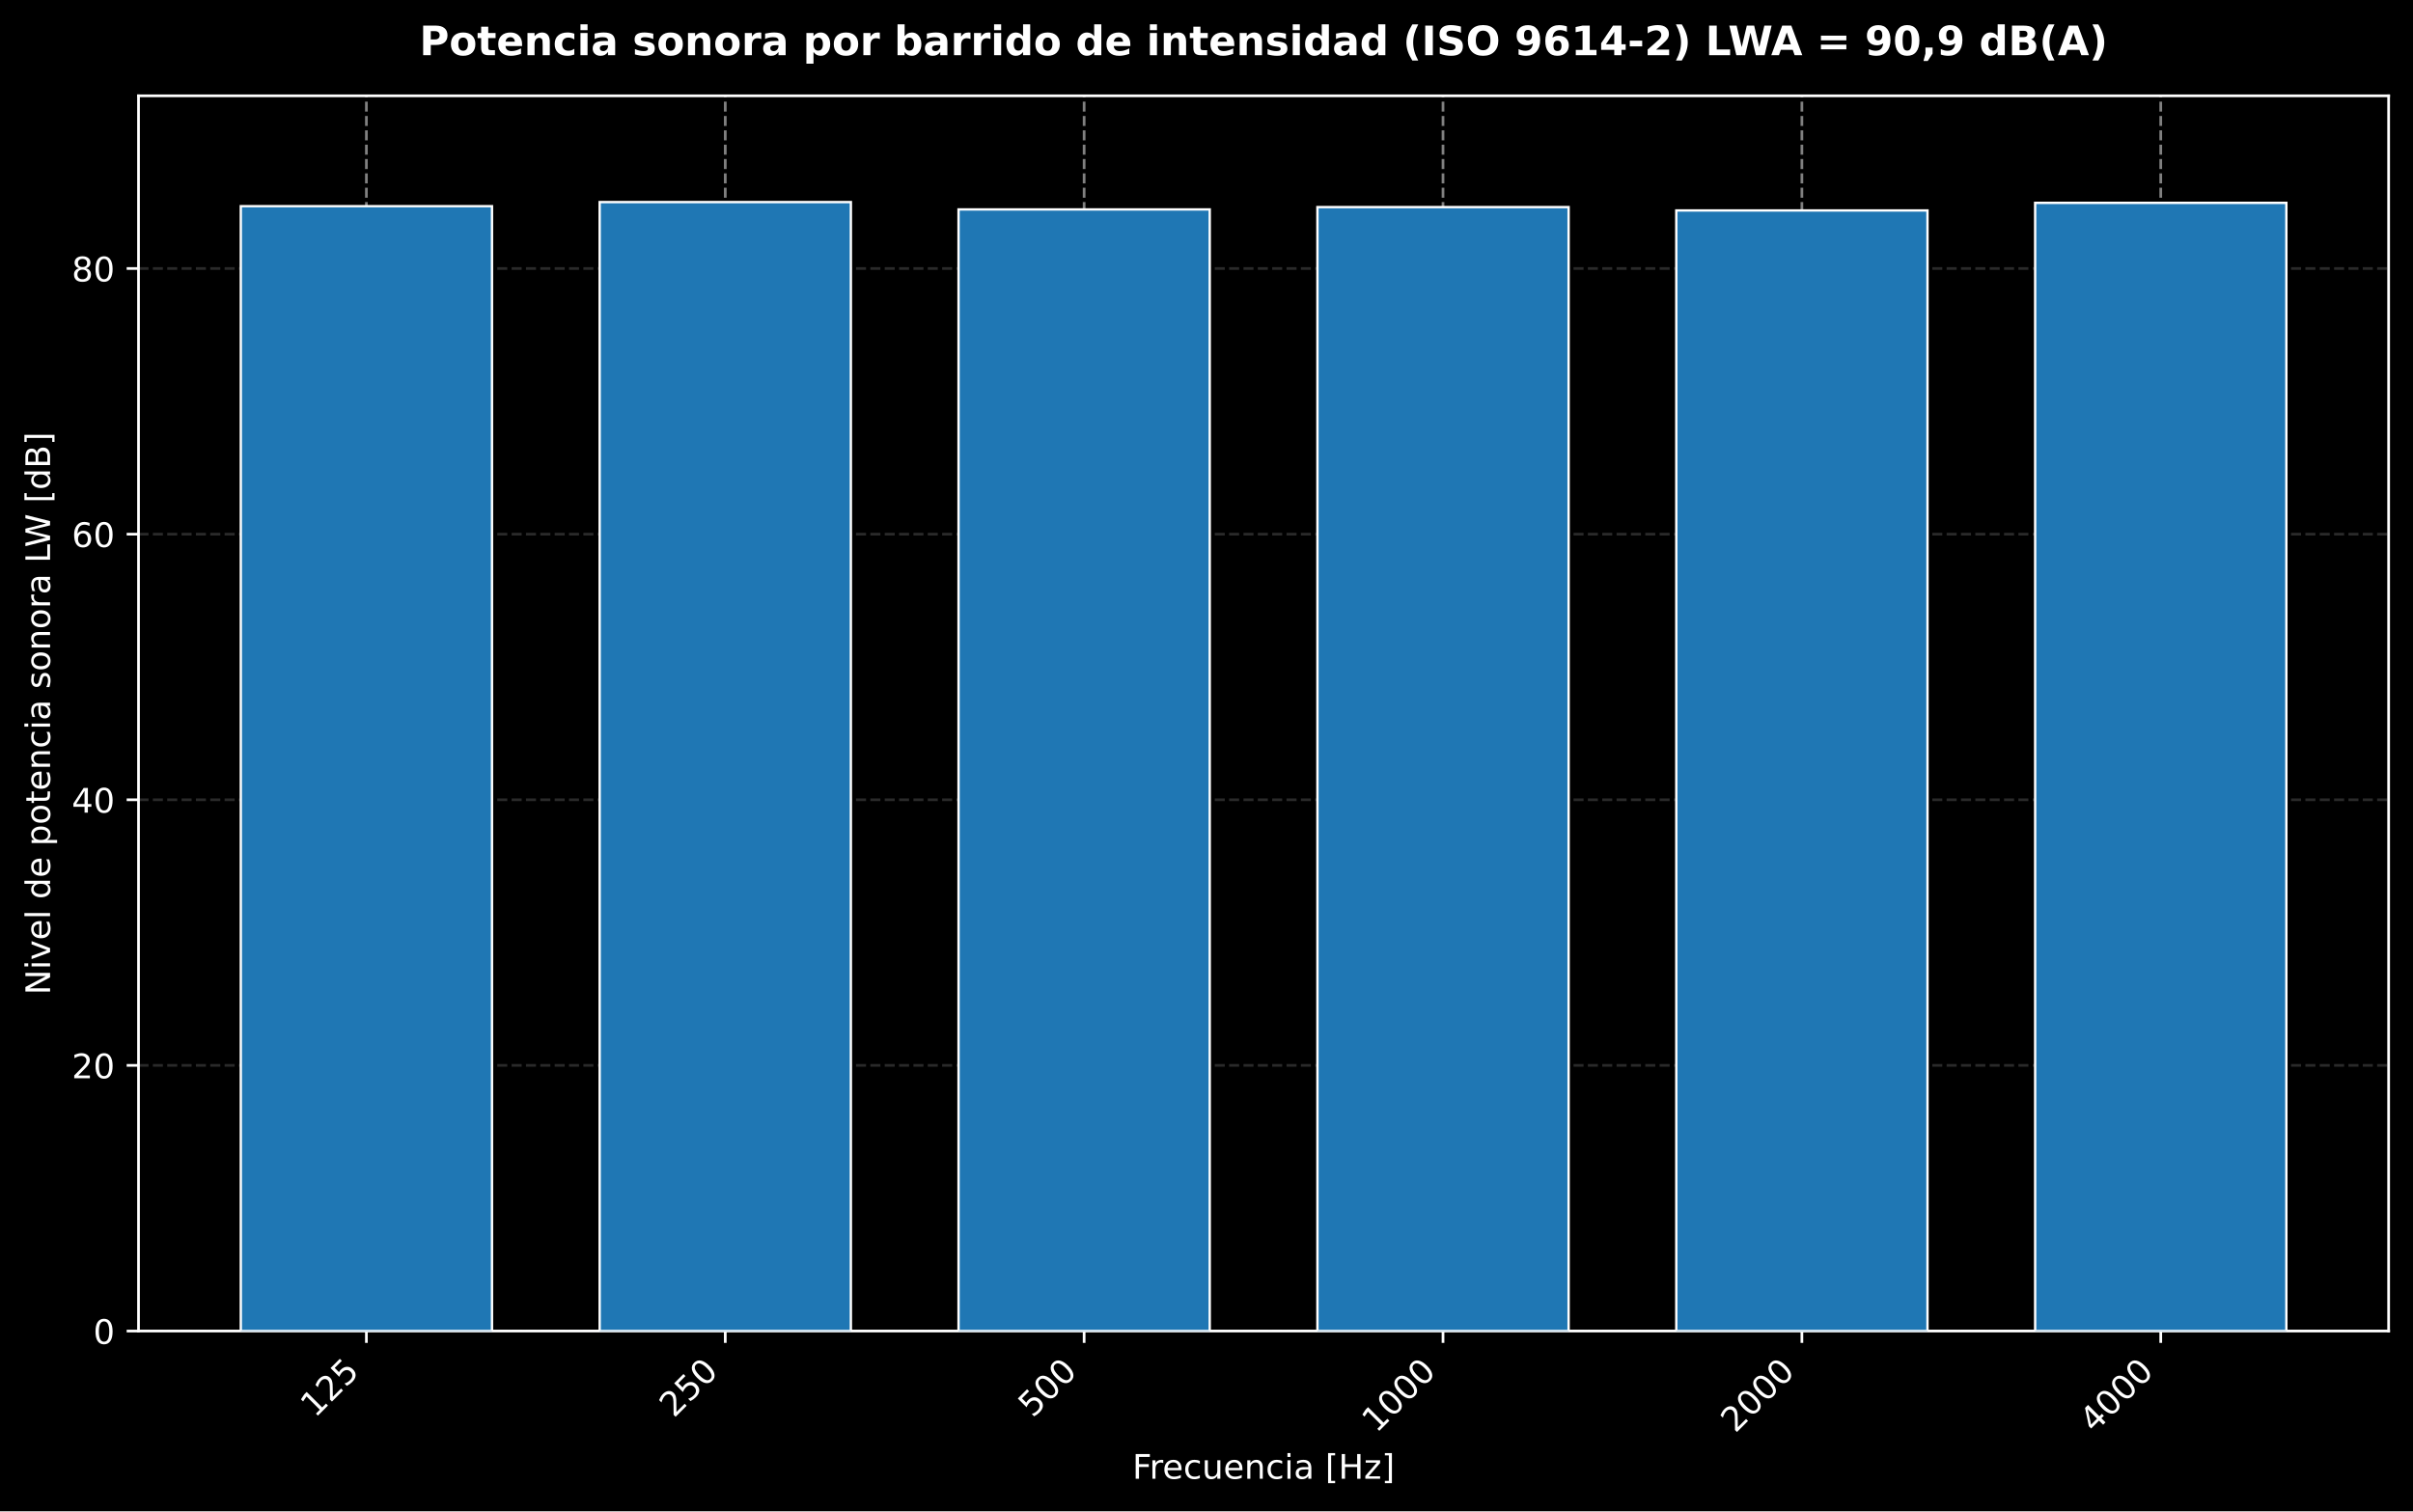
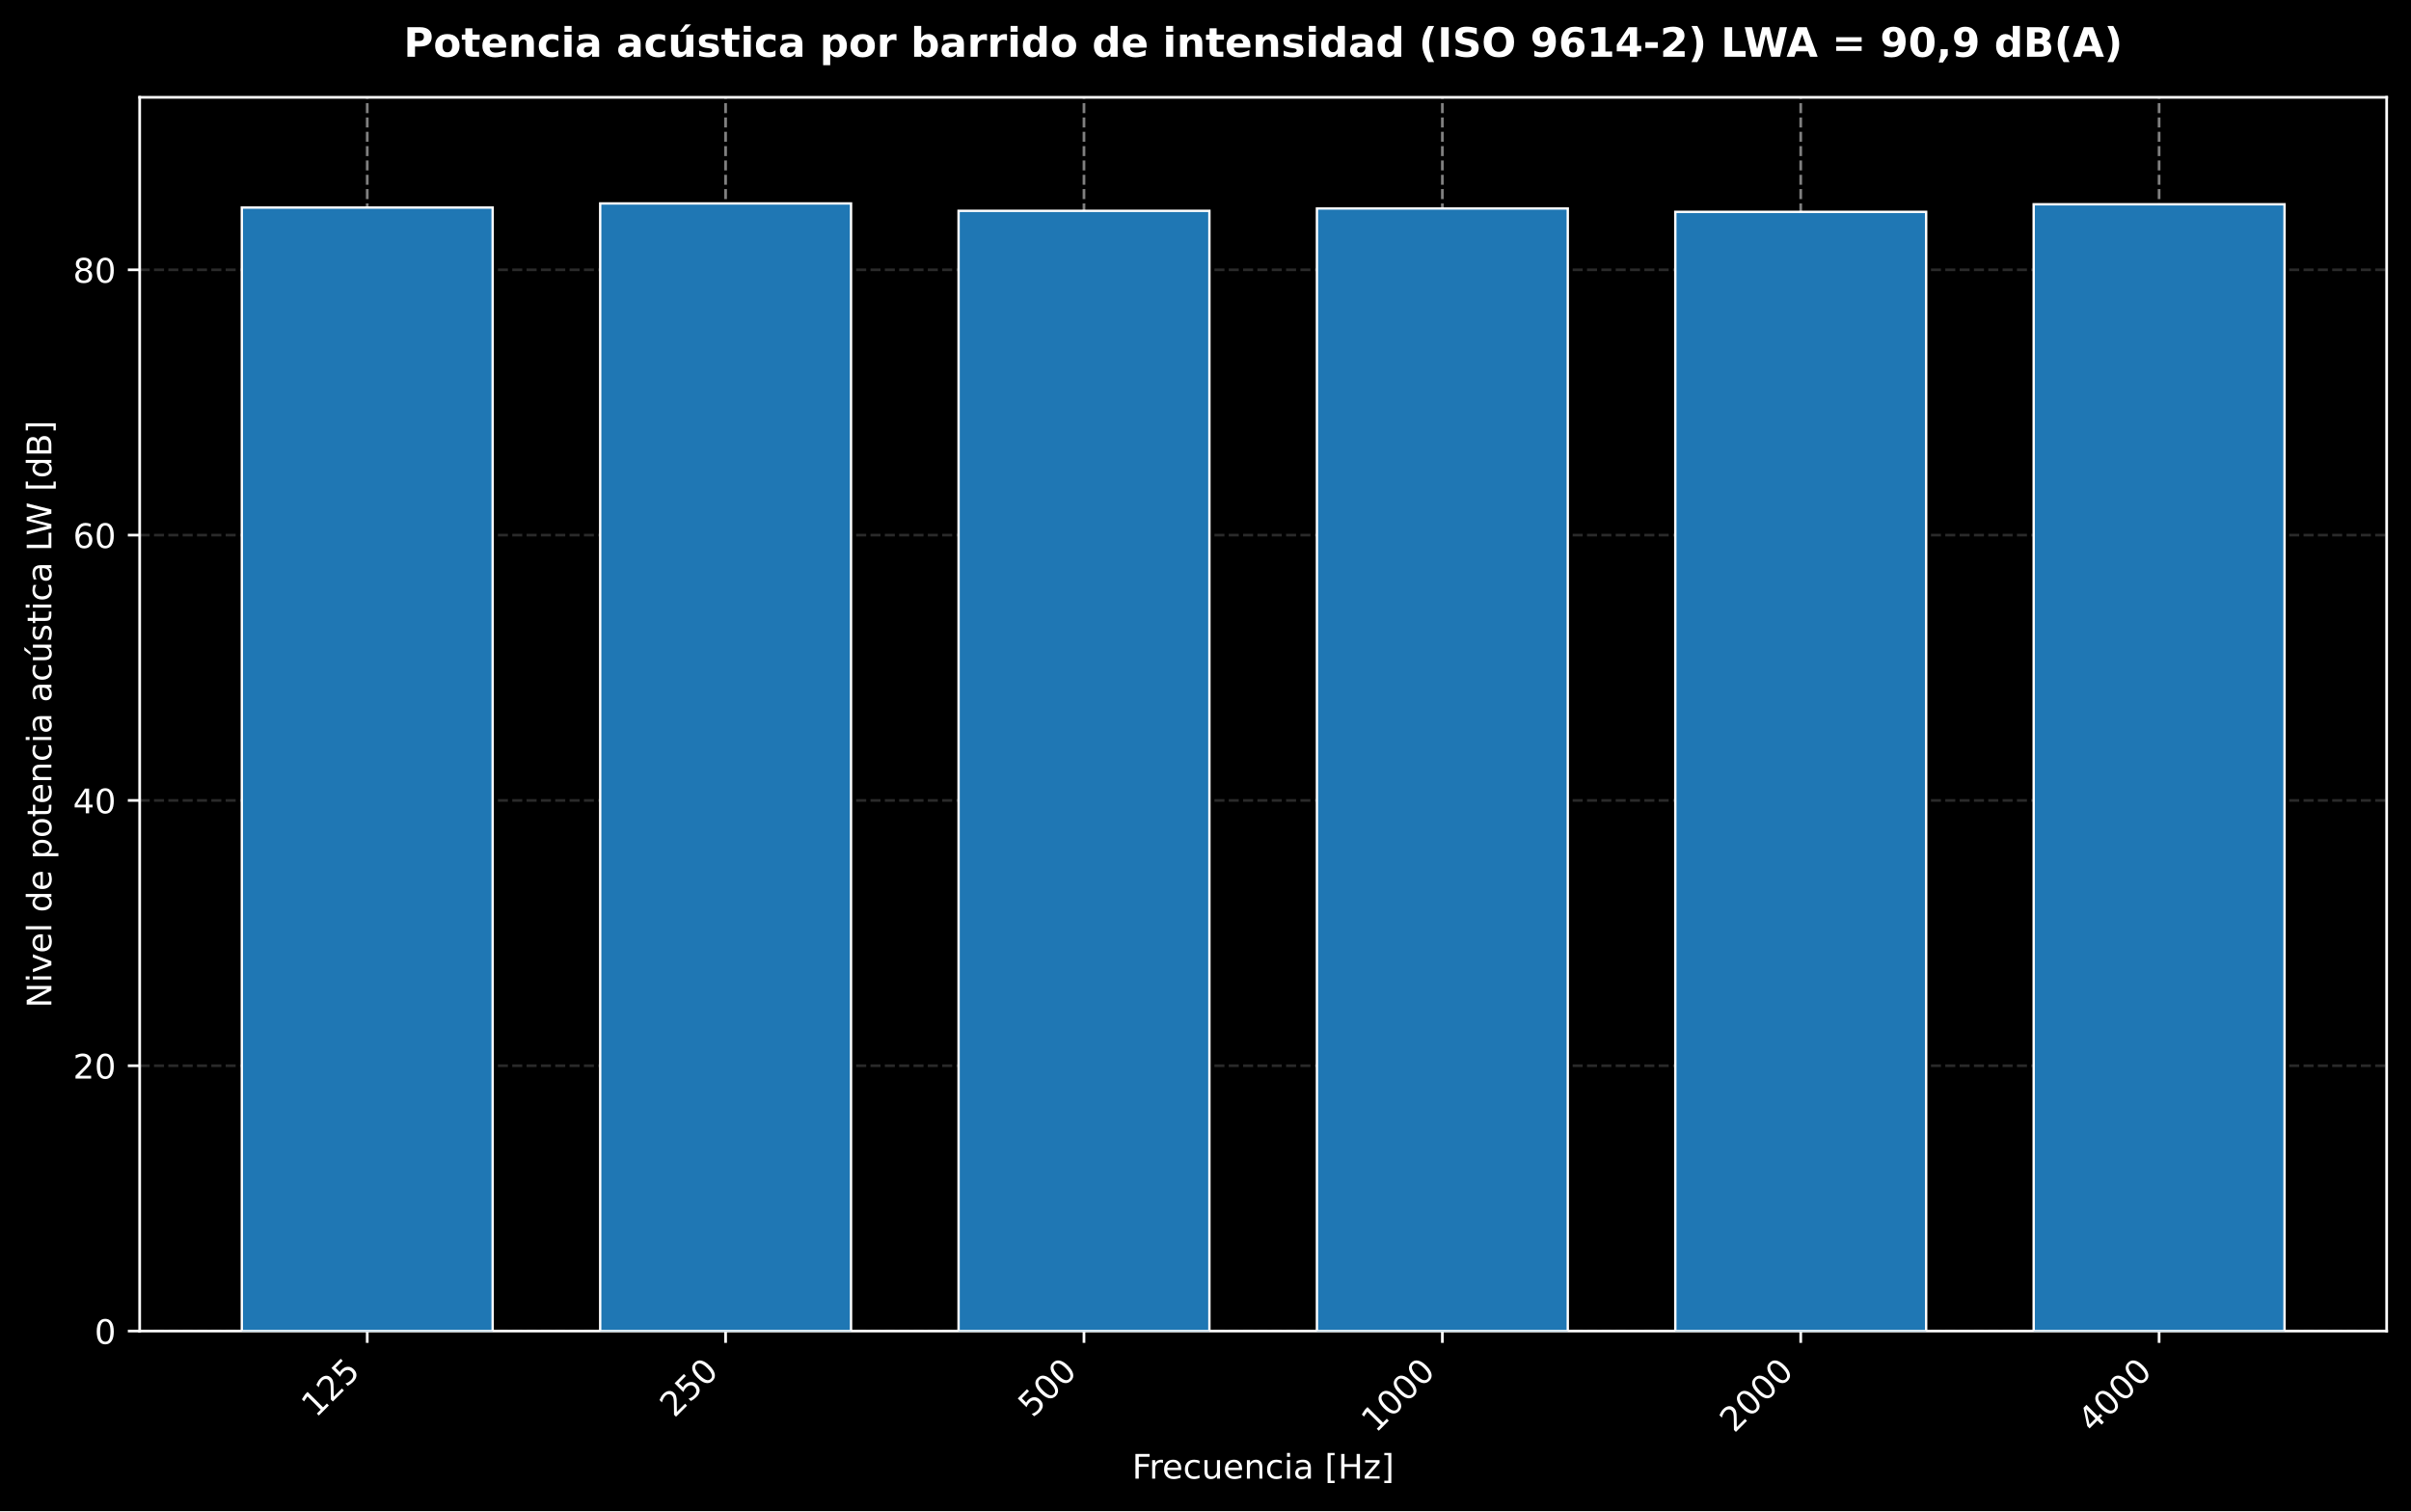
- <svg xmlns="http://www.w3.org/2000/svg" xmlns:xlink="http://www.w3.org/1999/xlink" width="712.963pt" height="446.663pt" viewBox="0 0 712.963 446.663" version="1.1">
+ <svg xmlns="http://www.w3.org/2000/svg" xmlns:xlink="http://www.w3.org/1999/xlink" width="713.363pt" height="447.143pt" viewBox="0 0 713.363 447.143" version="1.1">
  <defs>
    <style type="text/css">*{stroke-linejoin: round; stroke-linecap: butt}</style>
  </defs>
  <g id="figure_1">
    <g id="patch_1">
-       <path d="M 0 446.663  L 712.963 446.663  L 712.963 0  L 0 0  z " />
+       <path d="M -0 447.143  L 713.363 447.143  L 713.363 0  L -0 0  z " />
    </g>
    <g id="axes_1">
      <g id="patch_2">
-         <path d="M 40.926 393.395  L 705.763 393.395  L 705.763 28.318  L 40.926 28.318  z " />
+         <path d="M 41.326 393.875  L 706.163 393.875  L 706.163 28.798  L 41.326 28.798  z " />
      </g>
      <g id="matplotlib.axis_1">
        <g id="xtick_1">
          <g id="line2d_1">
-             <path d="M 108.258 393.395  L 108.258 28.318  " clip-path="url(#p1eb22fd4c9)" style="fill: none; stroke-dasharray: 2.96,1.28; stroke-dashoffset: 0; stroke: #ffffff; stroke-opacity: 0.5; stroke-width: 0.8" />
+             <path d="M 108.658 393.875  L 108.658 28.798  " clip-path="url(#p24d16569fc)" style="fill: none; stroke-dasharray: 2.96,1.28; stroke-dashoffset: 0; stroke: #ffffff; stroke-opacity: 0.5; stroke-width: 0.8" />
          </g>
          <g id="line2d_2">
            <defs>
              <path id="m8d14ee1197" d="M 0 0  L 0 3.5  " style="stroke: #ffffff; stroke-width: 0.8" />
            </defs>
            <g>
-               <use xlink:href="#m8d14ee1197" x="108.258" y="393.395" style="fill: #ffffff; stroke: #ffffff; stroke-width: 0.8" />
+               <use xlink:href="#m8d14ee1197" x="108.658" y="393.875" style="fill: #ffffff; stroke: #ffffff; stroke-width: 0.8" />
            </g>
          </g>
          <g id="text_1">
-             <text style="font-size: 10px; font-family: 'DejaVu Sans', 'Bitstream Vera Sans', 'Computer Modern Sans Serif', 'Lucida Grande', 'Verdana', 'Geneva', 'Lucid', 'Arial', 'Helvetica', 'Avant Garde', sans-serif; fill: #ffffff" transform="translate(93.06221 419.2646) rotate(-45)">125</text>
+             <text style="font-size: 10px; font-family: 'DejaVu Sans', 'Bitstream Vera Sans', 'Computer Modern Sans Serif', 'Lucida Grande', 'Verdana', 'Geneva', 'Lucid', 'Arial', 'Helvetica', 'Avant Garde', sans-serif; fill: #ffffff" transform="translate(93.46221 419.7446) rotate(-45)">125</text>
          </g>
        </g>
        <g id="xtick_2">
          <g id="line2d_3">
-             <path d="M 214.293 393.395  L 214.293 28.318  " clip-path="url(#p1eb22fd4c9)" style="fill: none; stroke-dasharray: 2.96,1.28; stroke-dashoffset: 0; stroke: #ffffff; stroke-opacity: 0.5; stroke-width: 0.8" />
+             <path d="M 214.693 393.875  L 214.693 28.798  " clip-path="url(#p24d16569fc)" style="fill: none; stroke-dasharray: 2.96,1.28; stroke-dashoffset: 0; stroke: #ffffff; stroke-opacity: 0.5; stroke-width: 0.8" />
          </g>
          <g id="line2d_4">
            <g>
-               <use xlink:href="#m8d14ee1197" x="214.293" y="393.395" style="fill: #ffffff; stroke: #ffffff; stroke-width: 0.8" />
+               <use xlink:href="#m8d14ee1197" x="214.693" y="393.875" style="fill: #ffffff; stroke: #ffffff; stroke-width: 0.8" />
            </g>
          </g>
          <g id="text_2">
-             <text style="font-size: 10px; font-family: 'DejaVu Sans', 'Bitstream Vera Sans', 'Computer Modern Sans Serif', 'Lucida Grande', 'Verdana', 'Geneva', 'Lucid', 'Arial', 'Helvetica', 'Avant Garde', sans-serif; fill: #ffffff" transform="translate(199.0969 419.2646) rotate(-45)">250</text>
+             <text style="font-size: 10px; font-family: 'DejaVu Sans', 'Bitstream Vera Sans', 'Computer Modern Sans Serif', 'Lucida Grande', 'Verdana', 'Geneva', 'Lucid', 'Arial', 'Helvetica', 'Avant Garde', sans-serif; fill: #ffffff" transform="translate(199.4969 419.7446) rotate(-45)">250</text>
          </g>
        </g>
        <g id="xtick_3">
          <g id="line2d_5">
-             <path d="M 320.327 393.395  L 320.327 28.318  " clip-path="url(#p1eb22fd4c9)" style="fill: none; stroke-dasharray: 2.96,1.28; stroke-dashoffset: 0; stroke: #ffffff; stroke-opacity: 0.5; stroke-width: 0.8" />
+             <path d="M 320.727 393.875  L 320.727 28.798  " clip-path="url(#p24d16569fc)" style="fill: none; stroke-dasharray: 2.96,1.28; stroke-dashoffset: 0; stroke: #ffffff; stroke-opacity: 0.5; stroke-width: 0.8" />
          </g>
          <g id="line2d_6">
            <g>
-               <use xlink:href="#m8d14ee1197" x="320.327" y="393.395" style="fill: #ffffff; stroke: #ffffff; stroke-width: 0.8" />
+               <use xlink:href="#m8d14ee1197" x="320.727" y="393.875" style="fill: #ffffff; stroke: #ffffff; stroke-width: 0.8" />
            </g>
          </g>
          <g id="text_3">
-             <text style="font-size: 10px; font-family: 'DejaVu Sans', 'Bitstream Vera Sans', 'Computer Modern Sans Serif', 'Lucida Grande', 'Verdana', 'Geneva', 'Lucid', 'Arial', 'Helvetica', 'Avant Garde', sans-serif; fill: #ffffff" transform="translate(305.1316 419.2646) rotate(-45)">500</text>
+             <text style="font-size: 10px; font-family: 'DejaVu Sans', 'Bitstream Vera Sans', 'Computer Modern Sans Serif', 'Lucida Grande', 'Verdana', 'Geneva', 'Lucid', 'Arial', 'Helvetica', 'Avant Garde', sans-serif; fill: #ffffff" transform="translate(305.5316 419.7446) rotate(-45)">500</text>
          </g>
        </g>
        <g id="xtick_4">
          <g id="line2d_7">
-             <path d="M 426.362 393.395  L 426.362 28.318  " clip-path="url(#p1eb22fd4c9)" style="fill: none; stroke-dasharray: 2.96,1.28; stroke-dashoffset: 0; stroke: #ffffff; stroke-opacity: 0.5; stroke-width: 0.8" />
+             <path d="M 426.762 393.875  L 426.762 28.798  " clip-path="url(#p24d16569fc)" style="fill: none; stroke-dasharray: 2.96,1.28; stroke-dashoffset: 0; stroke: #ffffff; stroke-opacity: 0.5; stroke-width: 0.8" />
          </g>
          <g id="line2d_8">
            <g>
-               <use xlink:href="#m8d14ee1197" x="426.362" y="393.395" style="fill: #ffffff; stroke: #ffffff; stroke-width: 0.8" />
+               <use xlink:href="#m8d14ee1197" x="426.762" y="393.875" style="fill: #ffffff; stroke: #ffffff; stroke-width: 0.8" />
            </g>
          </g>
          <g id="text_4">
-             <text style="font-size: 10px; font-family: 'DejaVu Sans', 'Bitstream Vera Sans', 'Computer Modern Sans Serif', 'Lucida Grande', 'Verdana', 'Geneva', 'Lucid', 'Arial', 'Helvetica', 'Avant Garde', sans-serif; fill: #ffffff" transform="translate(406.6674 423.7636) rotate(-45)">1000</text>
+             <text style="font-size: 10px; font-family: 'DejaVu Sans', 'Bitstream Vera Sans', 'Computer Modern Sans Serif', 'Lucida Grande', 'Verdana', 'Geneva', 'Lucid', 'Arial', 'Helvetica', 'Avant Garde', sans-serif; fill: #ffffff" transform="translate(407.0674 424.2436) rotate(-45)">1000</text>
          </g>
        </g>
        <g id="xtick_5">
          <g id="line2d_9">
-             <path d="M 532.397 393.395  L 532.397 28.318  " clip-path="url(#p1eb22fd4c9)" style="fill: none; stroke-dasharray: 2.96,1.28; stroke-dashoffset: 0; stroke: #ffffff; stroke-opacity: 0.5; stroke-width: 0.8" />
+             <path d="M 532.797 393.875  L 532.797 28.798  " clip-path="url(#p24d16569fc)" style="fill: none; stroke-dasharray: 2.96,1.28; stroke-dashoffset: 0; stroke: #ffffff; stroke-opacity: 0.5; stroke-width: 0.8" />
          </g>
          <g id="line2d_10">
            <g>
-               <use xlink:href="#m8d14ee1197" x="532.397" y="393.395" style="fill: #ffffff; stroke: #ffffff; stroke-width: 0.8" />
+               <use xlink:href="#m8d14ee1197" x="532.797" y="393.875" style="fill: #ffffff; stroke: #ffffff; stroke-width: 0.8" />
            </g>
          </g>
          <g id="text_5">
-             <text style="font-size: 10px; font-family: 'DejaVu Sans', 'Bitstream Vera Sans', 'Computer Modern Sans Serif', 'Lucida Grande', 'Verdana', 'Geneva', 'Lucid', 'Arial', 'Helvetica', 'Avant Garde', sans-serif; fill: #ffffff" transform="translate(512.7021 423.7636) rotate(-45)">2000</text>
+             <text style="font-size: 10px; font-family: 'DejaVu Sans', 'Bitstream Vera Sans', 'Computer Modern Sans Serif', 'Lucida Grande', 'Verdana', 'Geneva', 'Lucid', 'Arial', 'Helvetica', 'Avant Garde', sans-serif; fill: #ffffff" transform="translate(513.1021 424.2436) rotate(-45)">2000</text>
          </g>
        </g>
        <g id="xtick_6">
          <g id="line2d_11">
-             <path d="M 638.431 393.395  L 638.431 28.318  " clip-path="url(#p1eb22fd4c9)" style="fill: none; stroke-dasharray: 2.96,1.28; stroke-dashoffset: 0; stroke: #ffffff; stroke-opacity: 0.5; stroke-width: 0.8" />
+             <path d="M 638.831 393.875  L 638.831 28.798  " clip-path="url(#p24d16569fc)" style="fill: none; stroke-dasharray: 2.96,1.28; stroke-dashoffset: 0; stroke: #ffffff; stroke-opacity: 0.5; stroke-width: 0.8" />
          </g>
          <g id="line2d_12">
            <g>
-               <use xlink:href="#m8d14ee1197" x="638.431" y="393.395" style="fill: #ffffff; stroke: #ffffff; stroke-width: 0.8" />
+               <use xlink:href="#m8d14ee1197" x="638.831" y="393.875" style="fill: #ffffff; stroke: #ffffff; stroke-width: 0.8" />
            </g>
          </g>
          <g id="text_6">
-             <text style="font-size: 10px; font-family: 'DejaVu Sans', 'Bitstream Vera Sans', 'Computer Modern Sans Serif', 'Lucida Grande', 'Verdana', 'Geneva', 'Lucid', 'Arial', 'Helvetica', 'Avant Garde', sans-serif; fill: #ffffff" transform="translate(618.7368 423.7636) rotate(-45)">4000</text>
+             <text style="font-size: 10px; font-family: 'DejaVu Sans', 'Bitstream Vera Sans', 'Computer Modern Sans Serif', 'Lucida Grande', 'Verdana', 'Geneva', 'Lucid', 'Arial', 'Helvetica', 'Avant Garde', sans-serif; fill: #ffffff" transform="translate(619.1368 424.2436) rotate(-45)">4000</text>
          </g>
        </g>
        <g id="text_7">
-           <text style="font-size: 10px; font-family: 'DejaVu Sans', 'Bitstream Vera Sans', 'Computer Modern Sans Serif', 'Lucida Grande', 'Verdana', 'Geneva', 'Lucid', 'Arial', 'Helvetica', 'Avant Garde', sans-serif; text-anchor: middle; fill: #ffffff" x="373.345" y="437.061" transform="rotate(-0 373.3446 437.0607)">Frecuencia [Hz]</text>
+           <text style="font-size: 10px; font-family: 'DejaVu Sans', 'Bitstream Vera Sans', 'Computer Modern Sans Serif', 'Lucida Grande', 'Verdana', 'Geneva', 'Lucid', 'Arial', 'Helvetica', 'Avant Garde', sans-serif; text-anchor: middle; fill: #ffffff" x="373.745" y="437.541" transform="rotate(-0 373.7446 437.5407)">Frecuencia [Hz]</text>
        </g>
      </g>
      <g id="matplotlib.axis_2">
        <g id="ytick_1">
          <g id="line2d_13">
-             <path d="M 40.926 393.395  L 705.763 393.395  " clip-path="url(#p1eb22fd4c9)" style="fill: none; stroke-dasharray: 2.96,1.28; stroke-dashoffset: 0; stroke: #555555; stroke-opacity: 0.5; stroke-width: 0.8" />
+             <path d="M 41.326 393.875  L 706.163 393.875  " clip-path="url(#p24d16569fc)" style="fill: none; stroke-dasharray: 2.96,1.28; stroke-dashoffset: 0; stroke: #555555; stroke-opacity: 0.5; stroke-width: 0.8" />
          </g>
          <g id="line2d_14">
            <defs>
              <path id="m5e07181663" d="M 0 0  L -3.5 0  " style="stroke: #ffffff; stroke-width: 0.8" />
            </defs>
            <g>
-               <use xlink:href="#m5e07181663" x="40.926" y="393.395" style="fill: #ffffff; stroke: #ffffff; stroke-width: 0.8" />
+               <use xlink:href="#m5e07181663" x="41.326" y="393.875" style="fill: #ffffff; stroke: #ffffff; stroke-width: 0.8" />
            </g>
          </g>
          <g id="text_8">
-             <text style="font-size: 10px; font-family: 'DejaVu Sans', 'Bitstream Vera Sans', 'Computer Modern Sans Serif', 'Lucida Grande', 'Verdana', 'Geneva', 'Lucid', 'Arial', 'Helvetica', 'Avant Garde', sans-serif; text-anchor: end; fill: #ffffff" x="33.926" y="397.194" transform="rotate(-0 33.92578 397.1942)">0</text>
+             <text style="font-size: 10px; font-family: 'DejaVu Sans', 'Bitstream Vera Sans', 'Computer Modern Sans Serif', 'Lucida Grande', 'Verdana', 'Geneva', 'Lucid', 'Arial', 'Helvetica', 'Avant Garde', sans-serif; text-anchor: end; fill: #ffffff" x="34.326" y="397.674" transform="rotate(-0 34.32578 397.6742)">0</text>
          </g>
        </g>
        <g id="ytick_2">
          <g id="line2d_15">
-             <path d="M 40.926 314.888  L 705.763 314.888  " clip-path="url(#p1eb22fd4c9)" style="fill: none; stroke-dasharray: 2.96,1.28; stroke-dashoffset: 0; stroke: #555555; stroke-opacity: 0.5; stroke-width: 0.8" />
+             <path d="M 41.326 315.368  L 706.163 315.368  " clip-path="url(#p24d16569fc)" style="fill: none; stroke-dasharray: 2.96,1.28; stroke-dashoffset: 0; stroke: #555555; stroke-opacity: 0.5; stroke-width: 0.8" />
          </g>
          <g id="line2d_16">
            <g>
-               <use xlink:href="#m5e07181663" x="40.926" y="314.888" style="fill: #ffffff; stroke: #ffffff; stroke-width: 0.8" />
+               <use xlink:href="#m5e07181663" x="41.326" y="315.368" style="fill: #ffffff; stroke: #ffffff; stroke-width: 0.8" />
            </g>
          </g>
          <g id="text_9">
-             <text style="font-size: 10px; font-family: 'DejaVu Sans', 'Bitstream Vera Sans', 'Computer Modern Sans Serif', 'Lucida Grande', 'Verdana', 'Geneva', 'Lucid', 'Arial', 'Helvetica', 'Avant Garde', sans-serif; text-anchor: end; fill: #ffffff" x="33.926" y="318.687" transform="rotate(-0 33.92578 318.6866)">20</text>
+             <text style="font-size: 10px; font-family: 'DejaVu Sans', 'Bitstream Vera Sans', 'Computer Modern Sans Serif', 'Lucida Grande', 'Verdana', 'Geneva', 'Lucid', 'Arial', 'Helvetica', 'Avant Garde', sans-serif; text-anchor: end; fill: #ffffff" x="34.326" y="319.167" transform="rotate(-0 34.32578 319.1666)">20</text>
          </g>
        </g>
        <g id="ytick_3">
          <g id="line2d_17">
-             <path d="M 40.926 236.38  L 705.763 236.38  " clip-path="url(#p1eb22fd4c9)" style="fill: none; stroke-dasharray: 2.96,1.28; stroke-dashoffset: 0; stroke: #555555; stroke-opacity: 0.5; stroke-width: 0.8" />
+             <path d="M 41.326 236.86  L 706.163 236.86  " clip-path="url(#p24d16569fc)" style="fill: none; stroke-dasharray: 2.96,1.28; stroke-dashoffset: 0; stroke: #555555; stroke-opacity: 0.5; stroke-width: 0.8" />
          </g>
          <g id="line2d_18">
            <g>
-               <use xlink:href="#m5e07181663" x="40.926" y="236.38" style="fill: #ffffff; stroke: #ffffff; stroke-width: 0.8" />
+               <use xlink:href="#m5e07181663" x="41.326" y="236.86" style="fill: #ffffff; stroke: #ffffff; stroke-width: 0.8" />
            </g>
          </g>
          <g id="text_10">
-             <text style="font-size: 10px; font-family: 'DejaVu Sans', 'Bitstream Vera Sans', 'Computer Modern Sans Serif', 'Lucida Grande', 'Verdana', 'Geneva', 'Lucid', 'Arial', 'Helvetica', 'Avant Garde', sans-serif; text-anchor: end; fill: #ffffff" x="33.926" y="240.179" transform="rotate(-0 33.92578 240.179)">40</text>
+             <text style="font-size: 10px; font-family: 'DejaVu Sans', 'Bitstream Vera Sans', 'Computer Modern Sans Serif', 'Lucida Grande', 'Verdana', 'Geneva', 'Lucid', 'Arial', 'Helvetica', 'Avant Garde', sans-serif; text-anchor: end; fill: #ffffff" x="34.326" y="240.659" transform="rotate(-0 34.32578 240.659)">40</text>
          </g>
        </g>
        <g id="ytick_4">
          <g id="line2d_19">
-             <path d="M 40.926 157.873  L 705.763 157.873  " clip-path="url(#p1eb22fd4c9)" style="fill: none; stroke-dasharray: 2.96,1.28; stroke-dashoffset: 0; stroke: #555555; stroke-opacity: 0.5; stroke-width: 0.8" />
+             <path d="M 41.326 158.353  L 706.163 158.353  " clip-path="url(#p24d16569fc)" style="fill: none; stroke-dasharray: 2.96,1.28; stroke-dashoffset: 0; stroke: #555555; stroke-opacity: 0.5; stroke-width: 0.8" />
          </g>
          <g id="line2d_20">
            <g>
-               <use xlink:href="#m5e07181663" x="40.926" y="157.873" style="fill: #ffffff; stroke: #ffffff; stroke-width: 0.8" />
+               <use xlink:href="#m5e07181663" x="41.326" y="158.353" style="fill: #ffffff; stroke: #ffffff; stroke-width: 0.8" />
            </g>
          </g>
          <g id="text_11">
-             <text style="font-size: 10px; font-family: 'DejaVu Sans', 'Bitstream Vera Sans', 'Computer Modern Sans Serif', 'Lucida Grande', 'Verdana', 'Geneva', 'Lucid', 'Arial', 'Helvetica', 'Avant Garde', sans-serif; text-anchor: end; fill: #ffffff" x="33.926" y="161.671" transform="rotate(-0 33.92578 161.6714)">60</text>
+             <text style="font-size: 10px; font-family: 'DejaVu Sans', 'Bitstream Vera Sans', 'Computer Modern Sans Serif', 'Lucida Grande', 'Verdana', 'Geneva', 'Lucid', 'Arial', 'Helvetica', 'Avant Garde', sans-serif; text-anchor: end; fill: #ffffff" x="34.326" y="162.151" transform="rotate(-0 34.32578 162.1514)">60</text>
          </g>
        </g>
        <g id="ytick_5">
          <g id="line2d_21">
-             <path d="M 40.926 79.365  L 705.763 79.365  " clip-path="url(#p1eb22fd4c9)" style="fill: none; stroke-dasharray: 2.96,1.28; stroke-dashoffset: 0; stroke: #555555; stroke-opacity: 0.5; stroke-width: 0.8" />
+             <path d="M 41.326 79.845  L 706.163 79.845  " clip-path="url(#p24d16569fc)" style="fill: none; stroke-dasharray: 2.96,1.28; stroke-dashoffset: 0; stroke: #555555; stroke-opacity: 0.5; stroke-width: 0.8" />
          </g>
          <g id="line2d_22">
            <g>
-               <use xlink:href="#m5e07181663" x="40.926" y="79.365" style="fill: #ffffff; stroke: #ffffff; stroke-width: 0.8" />
+               <use xlink:href="#m5e07181663" x="41.326" y="79.845" style="fill: #ffffff; stroke: #ffffff; stroke-width: 0.8" />
            </g>
          </g>
          <g id="text_12">
-             <text style="font-size: 10px; font-family: 'DejaVu Sans', 'Bitstream Vera Sans', 'Computer Modern Sans Serif', 'Lucida Grande', 'Verdana', 'Geneva', 'Lucid', 'Arial', 'Helvetica', 'Avant Garde', sans-serif; text-anchor: end; fill: #ffffff" x="33.926" y="83.164" transform="rotate(-0 33.92578 83.16377)">80</text>
+             <text style="font-size: 10px; font-family: 'DejaVu Sans', 'Bitstream Vera Sans', 'Computer Modern Sans Serif', 'Lucida Grande', 'Verdana', 'Geneva', 'Lucid', 'Arial', 'Helvetica', 'Avant Garde', sans-serif; text-anchor: end; fill: #ffffff" x="34.326" y="83.644" transform="rotate(-0 34.32578 83.64377)">80</text>
          </g>
        </g>
        <g id="text_13">
-           <text style="font-size: 10px; font-family: 'DejaVu Sans', 'Bitstream Vera Sans', 'Computer Modern Sans Serif', 'Lucida Grande', 'Verdana', 'Geneva', 'Lucid', 'Arial', 'Helvetica', 'Avant Garde', sans-serif; text-anchor: middle; fill: #ffffff" x="14.798" y="210.857" transform="rotate(-90 14.79844 210.8567)">Nivel de potencia sonora LW [dB]</text>
+           <text style="font-size: 10px; font-family: 'DejaVu Sans', 'Bitstream Vera Sans', 'Computer Modern Sans Serif', 'Lucida Grande', 'Verdana', 'Geneva', 'Lucid', 'Arial', 'Helvetica', 'Avant Garde', sans-serif; text-anchor: middle; fill: #ffffff" x="15.198" y="211.337" transform="rotate(-90 15.19844 211.3367)">Nivel de potencia acústica LW [dB]</text>
        </g>
      </g>
      <g id="patch_3">
-         <path d="M 40.926 393.395  L 40.926 28.318  " style="fill: none; stroke: #ffffff; stroke-width: 0.8; stroke-linejoin: miter; stroke-linecap: square" />
+         <path d="M 41.326 393.875  L 41.326 28.798  " style="fill: none; stroke: #ffffff; stroke-width: 0.8; stroke-linejoin: miter; stroke-linecap: square" />
      </g>
      <g id="patch_4">
-         <path d="M 705.763 393.395  L 705.763 28.318  " style="fill: none; stroke: #ffffff; stroke-width: 0.8; stroke-linejoin: miter; stroke-linecap: square" />
+         <path d="M 706.163 393.875  L 706.163 28.798  " style="fill: none; stroke: #ffffff; stroke-width: 0.8; stroke-linejoin: miter; stroke-linecap: square" />
      </g>
      <g id="patch_5">
-         <path d="M 40.926 393.395  L 705.763 393.395  " style="fill: none; stroke: #ffffff; stroke-width: 0.8; stroke-linejoin: miter; stroke-linecap: square" />
+         <path d="M 41.326 393.875  L 706.163 393.875  " style="fill: none; stroke: #ffffff; stroke-width: 0.8; stroke-linejoin: miter; stroke-linecap: square" />
      </g>
      <g id="patch_6">
-         <path d="M 40.926 28.318  L 705.763 28.318  " style="fill: none; stroke: #ffffff; stroke-width: 0.8; stroke-linejoin: miter; stroke-linecap: square" />
+         <path d="M 41.326 28.798  L 706.163 28.798  " style="fill: none; stroke: #ffffff; stroke-width: 0.8; stroke-linejoin: miter; stroke-linecap: square" />
      </g>
      <g id="patch_7">
-         <path d="M 71.146 393.395  L 145.37 393.395  L 145.37 60.936  L 71.146 60.936  z " clip-path="url(#p1eb22fd4c9)" style="fill: #1f77b4; stroke: #ffffff; stroke-width: 0.7; stroke-linejoin: miter" />
+         <path d="M 71.546 393.875  L 145.77 393.875  L 145.77 61.416  L 71.546 61.416  z " clip-path="url(#p24d16569fc)" style="fill: #1f77b4; stroke: #ffffff; stroke-width: 0.7; stroke-linejoin: miter" />
      </g>
      <g id="patch_8">
-         <path d="M 177.18 393.395  L 251.405 393.395  L 251.405 59.721  L 177.18 59.721  z " clip-path="url(#p1eb22fd4c9)" style="fill: #1f77b4; stroke: #ffffff; stroke-width: 0.7; stroke-linejoin: miter" />
+         <path d="M 177.58 393.875  L 251.805 393.875  L 251.805 60.201  L 177.58 60.201  z " clip-path="url(#p24d16569fc)" style="fill: #1f77b4; stroke: #ffffff; stroke-width: 0.7; stroke-linejoin: miter" />
      </g>
      <g id="patch_9">
-         <path d="M 283.215 393.395  L 357.439 393.395  L 357.439 61.901  L 283.215 61.901  z " clip-path="url(#p1eb22fd4c9)" style="fill: #1f77b4; stroke: #ffffff; stroke-width: 0.7; stroke-linejoin: miter" />
+         <path d="M 283.615 393.875  L 357.839 393.875  L 357.839 62.381  L 283.615 62.381  z " clip-path="url(#p24d16569fc)" style="fill: #1f77b4; stroke: #ffffff; stroke-width: 0.7; stroke-linejoin: miter" />
      </g>
      <g id="patch_10">
-         <path d="M 389.25 393.395  L 463.474 393.395  L 463.474 61.21  L 389.25 61.21  z " clip-path="url(#p1eb22fd4c9)" style="fill: #1f77b4; stroke: #ffffff; stroke-width: 0.7; stroke-linejoin: miter" />
+         <path d="M 389.65 393.875  L 463.874 393.875  L 463.874 61.69  L 389.65 61.69  z " clip-path="url(#p24d16569fc)" style="fill: #1f77b4; stroke: #ffffff; stroke-width: 0.7; stroke-linejoin: miter" />
      </g>
      <g id="patch_11">
-         <path d="M 495.285 393.395  L 569.509 393.395  L 569.509 62.205  L 495.285 62.205  z " clip-path="url(#p1eb22fd4c9)" style="fill: #1f77b4; stroke: #ffffff; stroke-width: 0.7; stroke-linejoin: miter" />
+         <path d="M 495.685 393.875  L 569.909 393.875  L 569.909 62.685  L 495.685 62.685  z " clip-path="url(#p24d16569fc)" style="fill: #1f77b4; stroke: #ffffff; stroke-width: 0.7; stroke-linejoin: miter" />
      </g>
      <g id="patch_12">
-         <path d="M 601.319 393.395  L 675.544 393.395  L 675.544 59.961  L 601.319 59.961  z " clip-path="url(#p1eb22fd4c9)" style="fill: #1f77b4; stroke: #ffffff; stroke-width: 0.7; stroke-linejoin: miter" />
+         <path d="M 601.719 393.875  L 675.944 393.875  L 675.944 60.441  L 601.719 60.441  z " clip-path="url(#p24d16569fc)" style="fill: #1f77b4; stroke: #ffffff; stroke-width: 0.7; stroke-linejoin: miter" />
      </g>
      <g id="text_14">
-         <text style="font-weight: 700; font-size: 12px; font-family: 'DejaVu Sans', 'Bitstream Vera Sans', 'Computer Modern Sans Serif', 'Lucida Grande', 'Verdana', 'Geneva', 'Lucid', 'Arial', 'Helvetica', 'Avant Garde', sans-serif; text-anchor: middle; fill: #ffffff" x="373.345" y="16.318" transform="rotate(-0 373.3446 16.31812)">Potencia sonora por barrido de intensidad (ISO 9614-2)  LWA = 90,9 dB(A)</text>
+         <text style="font-weight: 700; font-size: 12px; font-family: 'DejaVu Sans', 'Bitstream Vera Sans', 'Computer Modern Sans Serif', 'Lucida Grande', 'Verdana', 'Geneva', 'Lucid', 'Arial', 'Helvetica', 'Avant Garde', sans-serif; text-anchor: middle; fill: #ffffff" x="373.745" y="16.798" transform="rotate(-0 373.7446 16.79812)">Potencia acústica por barrido de intensidad (ISO 9614-2)  LWA = 90,9 dB(A)</text>
      </g>
    </g>
  </g>
  <defs>
-     <clipPath id="p1eb22fd4c9">
-       <rect x="40.926" y="28.318" width="664.838" height="365.077" />
+     <clipPath id="p24d16569fc">
+       <rect x="41.326" y="28.798" width="664.838" height="365.077" />
    </clipPath>
  </defs>
</svg>
